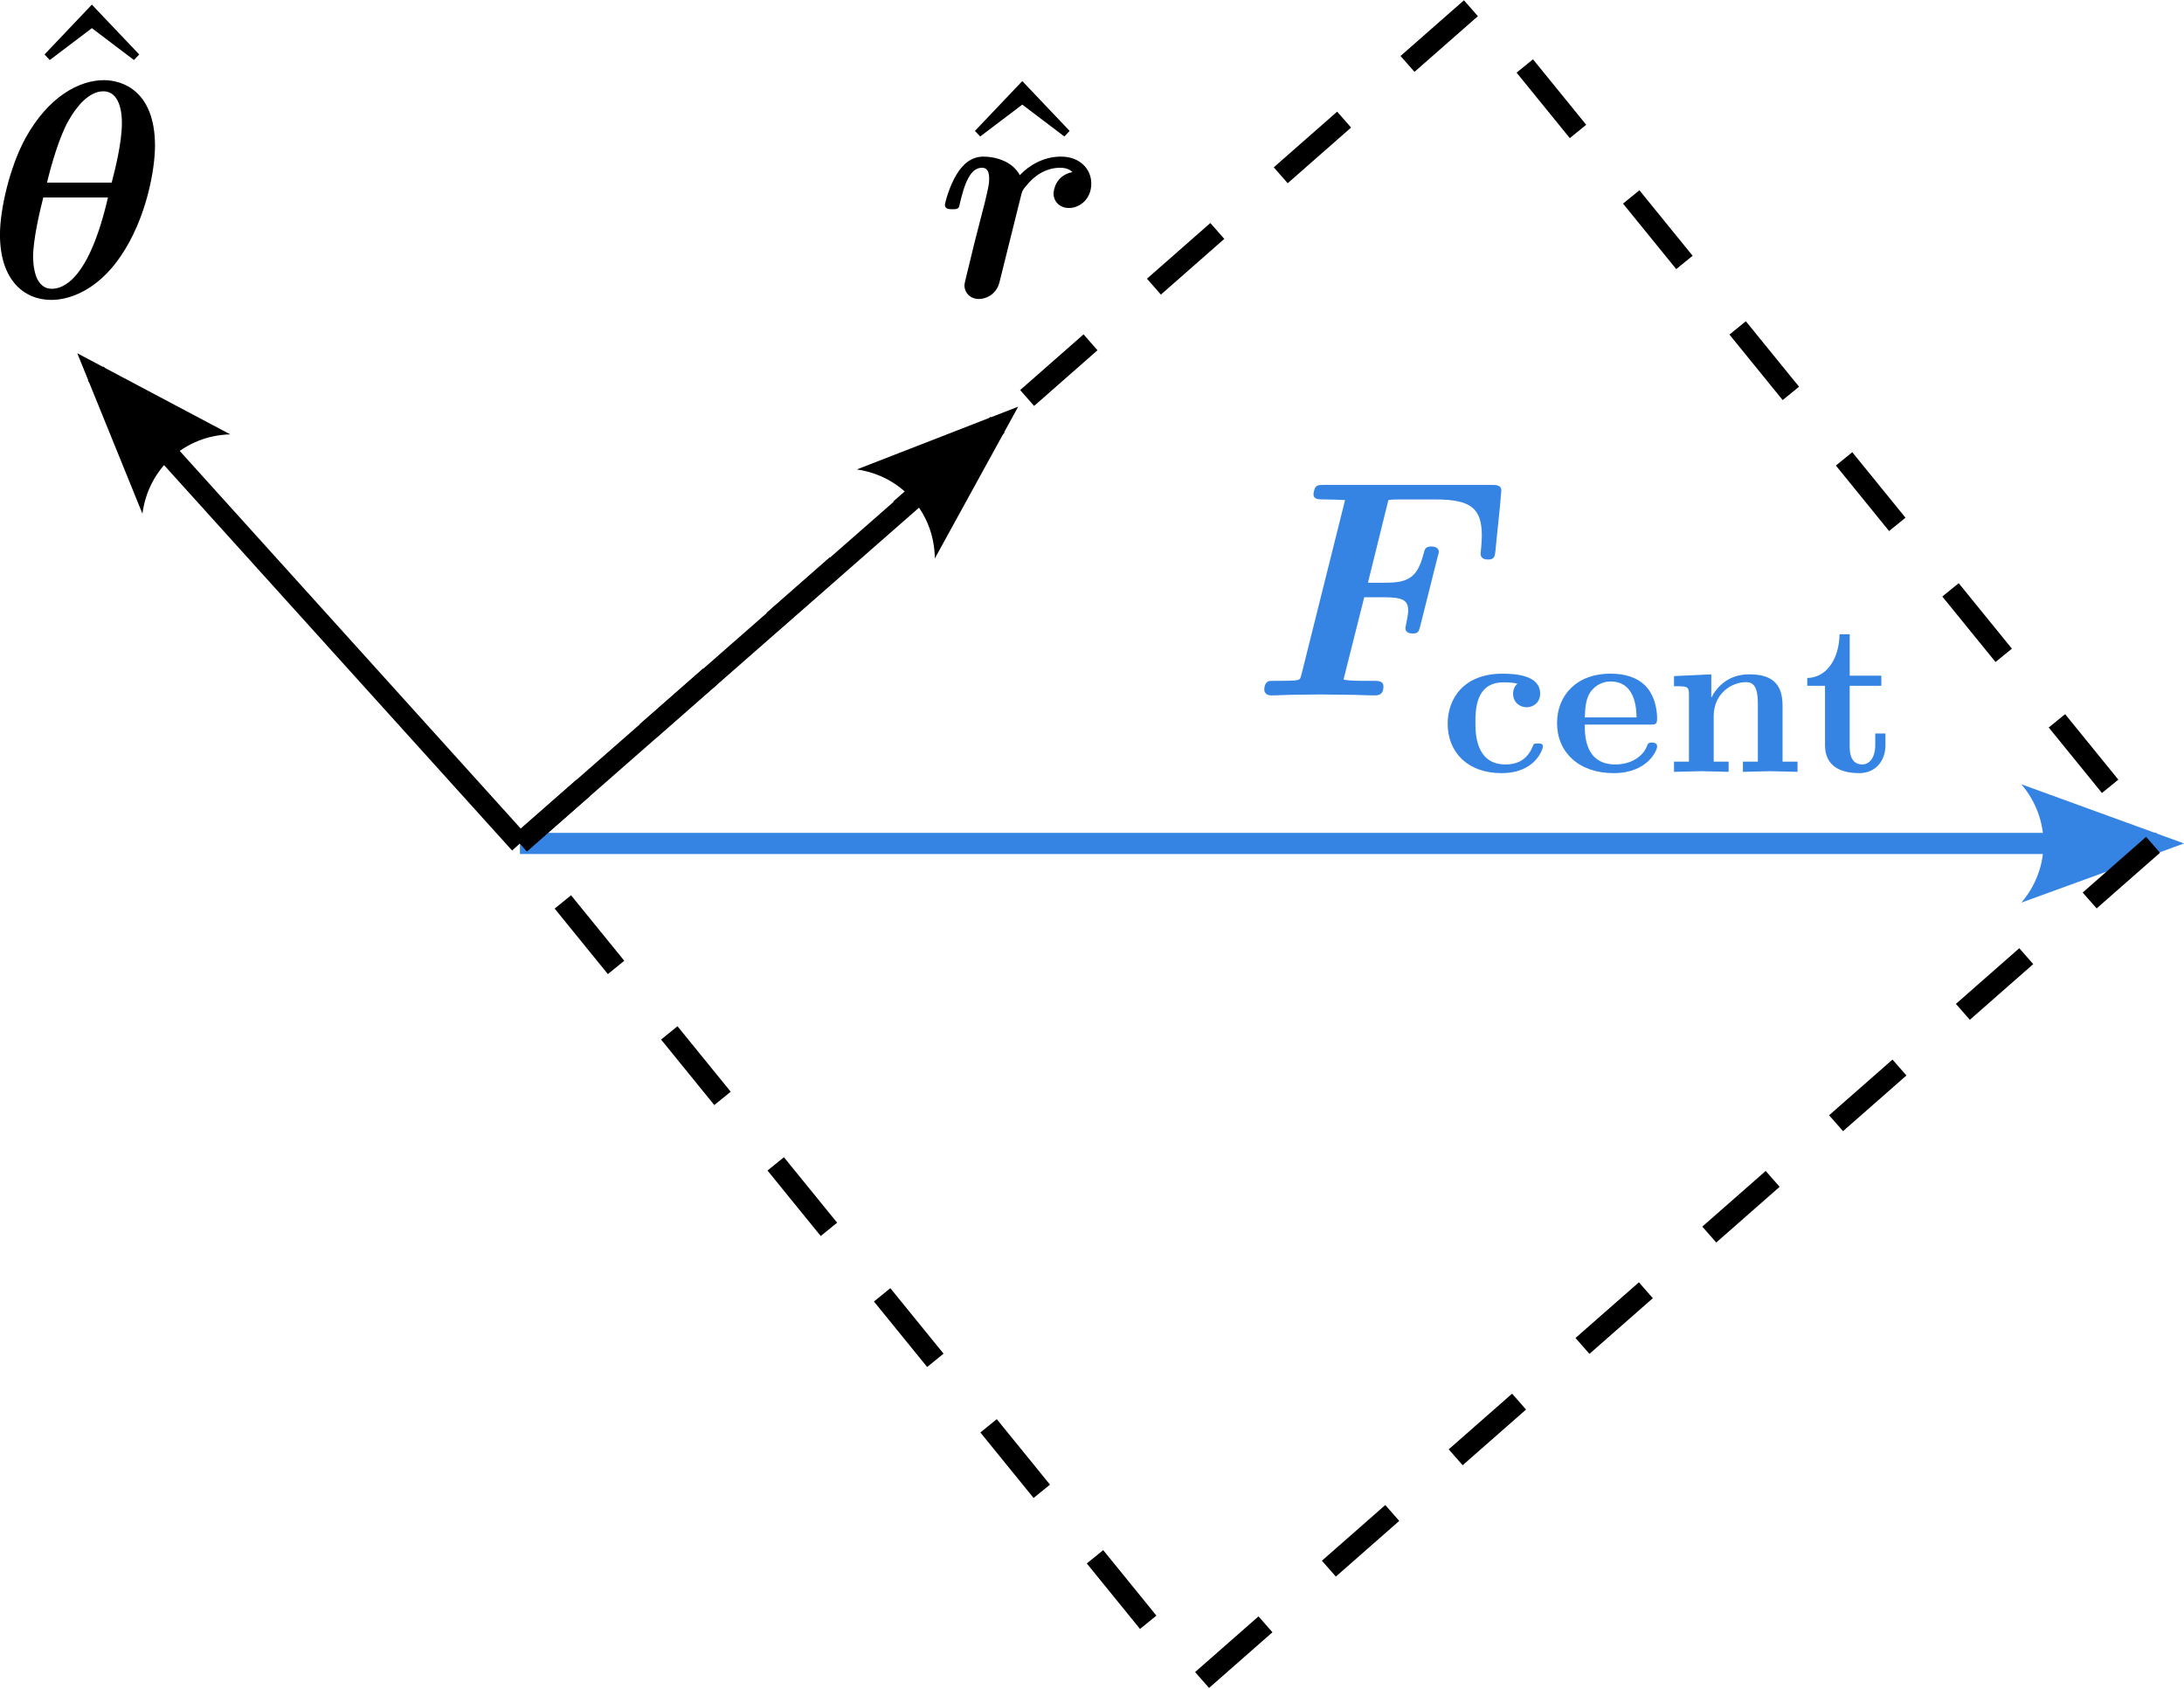
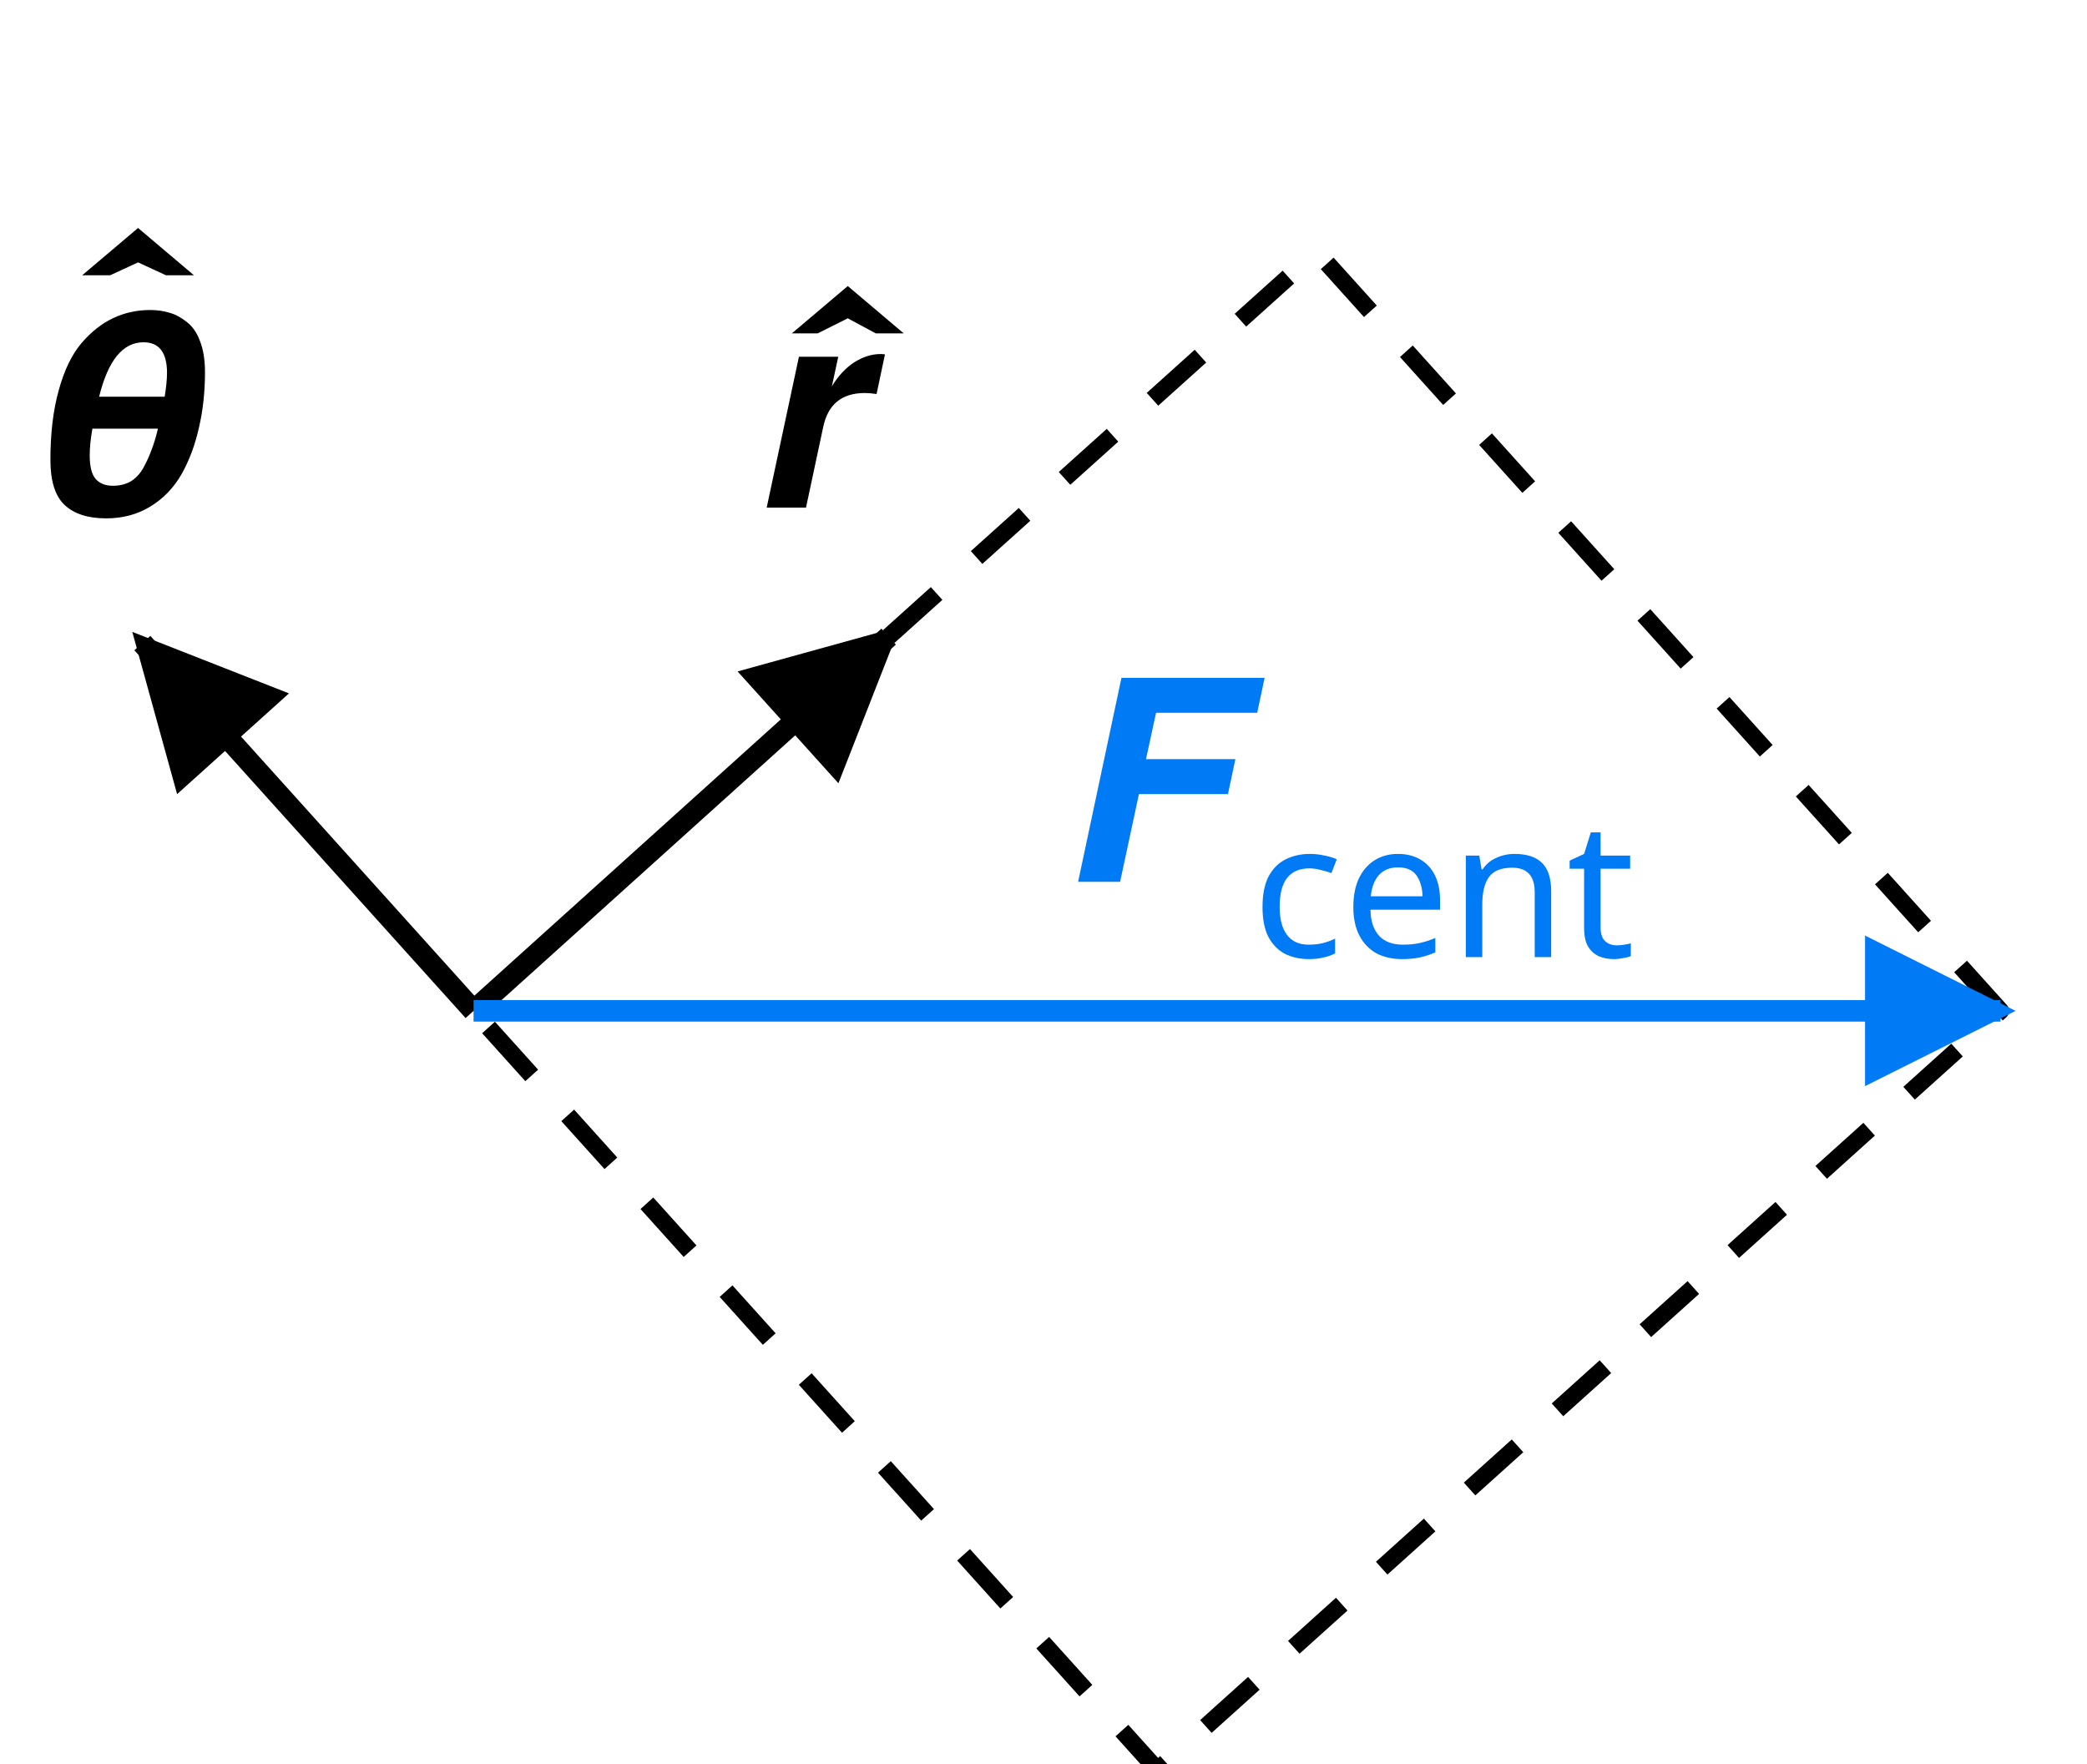
- <svg xmlns="http://www.w3.org/2000/svg" xmlns:ns1="http://www.iki.fi/pav/software/textext/" width="27.387mm" height="21.165mm" viewBox="0 0 27.387 21.165" version="1.1" id="svg1">
-   <defs id="defs1">
-     <linearGradient id="swatch213">
-       <stop style="stop-color:#000000;stop-opacity:1;" offset="0" id="stop213" />
-     </linearGradient>
-     <marker style="overflow:visible" id="marker14" refX="5" refY="0" orient="auto-start-reverse" markerWidth="1" markerHeight="1" viewBox="0 0 1 1" preserveAspectRatio="xMidYMid">
-       <path d="M -1.4,-2.8 6.3,0 -1.4,2.8 C 0,1.169 0,-1.162 -1.4,-2.8 Z" style="fill:context-stroke;fill-rule:evenodd;stroke:none;stroke-width:0.7" id="path14" />
+ <svg xmlns="http://www.w3.org/2000/svg" width="27.1mm" height="22.9mm" viewBox="0 0 97 82" version="1.1">
+   <defs>
+     <marker id="dynamid1e42-headblack" viewBox="0 0 10 10" refX="9" refY="5" markerWidth="7" markerHeight="7" orient="auto-start-reverse">
+       <path d="M 0 0 L 10 5 L 0 10 z" fill="#000000" stroke="none" />
+     </marker>
+     <marker id="dynamid1e42-headblue" viewBox="0 0 10 10" refX="9" refY="5" markerWidth="7" markerHeight="7" orient="auto-start-reverse">
+       <path d="M 0 0 L 10 5 L 0 10 z" fill="#007AF5" stroke="none" />
    </marker>
  </defs>
-   <g id="layer1" transform="translate(-1388.109,-67.14443)">
-     <g id="g4174-9-0-7-4-6" transform="matrix(0.352778,0,0,0.352778,1378.796,48.21232)" ns1:version="1.12.0" ns1:texconverter="typst" ns1:pdfconverter="inkscape" ns1:text="$bold(F_&quot;cent&quot;)$" ns1:scale="1.0" ns1:alignment="middle center" ns1:inkscapeversion="1.4.2" ns1:jacobian_sqrt="0.352778" style="fill:#3584e4;stroke-width:0">
-       <g id="g870-7" style="fill:#3584e4;stroke-width:0">
-         <g transform="translate(70.8661,78.3791)" id="g8371-0" style="fill:#3584e4;stroke-width:0">
-           <g class="typst-text" transform="scale(1,-1)" id="g5105-4" style="fill:#3584e4;stroke-width:0">
-             <g id="g4259-1" style="fill:#3584e4;stroke-width:0">
-               <path d="M 5.489,2.398 C 5.489,2.233 5.632,2.2 5.742,2.2 c 0.209,0 0.22,0.066 0.275,0.264 L 6.633,4.917 C 6.677,5.06 6.677,5.093 6.677,5.093 6.677,5.291 6.457,5.291 6.413,5.291 6.204,5.291 6.182,5.214 6.127,5.005 5.907,4.169 5.566,4.004 4.774,4.004 H 4.158 l 0.726,2.937 c 0.143,0.022 0.264,0.022 0.374,0.022 h 1.309 c 1.254,0 1.639,-0.319 1.639,-1.287 0,-0.264 -0.044,-0.594 -0.044,-0.638 0,-0.209 0.209,-0.209 0.264,-0.209 0.231,0 0.242,0.11 0.264,0.308 0.066,0.715 0.154,1.419 0.209,2.145 0,0.198 -0.187,0.198 -0.363,0.198 H 2.618 C 2.387,7.48 2.376,7.469 2.321,7.425 2.244,7.37 2.222,7.161 2.222,7.161 c 0,-0.198 0.154,-0.198 0.451,-0.198 0.231,0 0.44,-0.011 0.671,-0.022 L 1.793,0.737 C 1.749,0.561 1.738,0.55 1.54,0.528 1.353,0.517 1.133,0.517 0.957,0.517 0.671,0.517 0.649,0.517 0.605,0.495 0.473,0.418 0.473,0.242 0.473,0.198 0.473,0.198 0.473,0 0.715,0 0.99,0 1.276,0.022 1.551,0.022 L 2.442,0.033 3.432,0.022 C 3.751,0.022 4.07,0 4.378,0 c 0.132,0 0.33,0 0.33,0.319 0,0.198 -0.187,0.198 -0.363,0.198 H 3.982 C 3.564,0.517 3.399,0.539 3.289,0.561 l 0.737,2.926 h 0.715 c 0.66,0 0.847,-0.11 0.847,-0.473 0,-0.165 -0.077,-0.473 -0.099,-0.616 z" id="path8088-0" style="fill:#3584e4;stroke-width:0" />
-             </g>
-           </g>
-         </g>
-         <g transform="translate(77.5651,81.0961)" id="g276-8" style="fill:#3584e4;stroke-width:0">
-           <g class="typst-text" transform="scale(1,-1)" id="g9946-1" style="fill:#3584e4;stroke-width:0">
-             <g id="g9798-4" style="fill:#3584e4;stroke-width:0">
-               <path d="m 3.681,0.901 c 0,0.108 -0.108,0.108 -0.185,0.108 C 3.357,1.009 3.349,0.993 3.311,0.893 3.111,0.408 2.741,0.262 2.349,0.262 c -1.07,0 -1.07,1.132 -1.07,1.486 0,0.431 0,1.432 0.993,1.432 C 2.541,3.18 2.672,3.157 2.772,3.134 2.633,3.011 2.618,2.849 2.618,2.78 c 0,-0.339 0.27,-0.485 0.477,-0.485 0.239,0 0.485,0.162 0.485,0.485 0,0.662 -0.893,0.708 -1.34,0.708 C 0.862,3.488 0.293,2.603 0.293,1.709 0.293,0.685 1.016,-0.046 2.202,-0.046 c 1.247,0 1.478,0.893 1.478,0.947 z" id="path276-8" style="fill:#3584e4;stroke-width:0" />
-             </g>
-             <g transform="translate(3.9347)" id="g9231-8" style="fill:#3584e4;stroke-width:0">
-               <path d="M 3.804,0.901 C 3.804,1.04 3.658,1.04 3.619,1.04 3.488,1.04 3.473,1.001 3.426,0.878 3.265,0.508 2.826,0.262 2.325,0.262 1.24,0.262 1.232,1.286 1.232,1.679 h 2.325 c 0.169,0 0.246,0 0.246,0.208 0,0.239 -0.046,0.801 -0.431,1.186 -0.285,0.277 -0.693,0.416 -1.224,0.416 -1.232,0 -1.902,-0.793 -1.902,-1.756 0,-1.032 0.77,-1.779 2.01,-1.779 1.217,0 1.548,0.816 1.548,0.947 z M 3.072,1.933 H 1.232 c 0.015,0.3 0.023,0.624 0.185,0.878 0.2,0.308 0.508,0.4 0.732,0.4 0.901,0 0.916,-1.009 0.924,-1.278 z" id="path5574-4" style="fill:#3584e4;stroke-width:0" />
-             </g>
-             <g transform="translate(7.9926)" id="g7798-5" style="fill:#3584e4;stroke-width:0">
-               <path d="M 4.736,0 V 0.362 H 4.204 V 2.356 C 4.204,3.165 3.788,3.465 3.018,3.465 2.279,3.465 1.871,3.026 1.671,2.633 V 3.465 L 0.346,3.403 V 3.042 c 0.477,0 0.531,0 0.531,-0.3 V 0.362 H 0.346 V 0 L 1.317,0.023 2.287,0 V 0.362 H 1.756 v 1.609 c 0,0.839 0.662,1.217 1.147,1.217 0.262,0 0.423,-0.162 0.423,-0.747 V 0.362 H 2.795 V 0 l 0.97,0.023 z" id="path1139-7" style="fill:#3584e4;stroke-width:0" />
-             </g>
-             <g transform="translate(12.9129)" id="g1867-9" style="fill:#3584e4;stroke-width:0">
-               <path d="M 2.941,0.955 V 1.363 H 2.579 V 0.97 c 0,-0.524 -0.246,-0.708 -0.462,-0.708 -0.447,0 -0.447,0.493 -0.447,0.67 V 3.057 H 2.795 V 3.419 H 1.671 V 4.889 H 1.309 C 1.301,4.12 0.924,3.357 0.162,3.334 V 3.057 H 0.793 V 0.947 c 0,-0.824 0.67,-0.993 1.217,-0.993 0.585,0 0.932,0.439 0.932,1.001 z" id="path9257-8" style="fill:#3584e4;stroke-width:0" />
-             </g>
-           </g>
-         </g>
-       </g>
-       <defs id="defs9236-4" style="fill:#3584e4;stroke-width:0" />
-     </g>
-     <g id="g737-1" transform="matrix(0.352778,0,0,0.352778,1374.834,43.21146)" ns1:version="1.12.0" ns1:texconverter="typst" ns1:pdfconverter="inkscape" ns1:text="$bold(hat(r))$" ns1:scale="1.0" ns1:alignment="middle center" ns1:inkscapeversion="1.4.2" ns1:jacobian_sqrt="0.352778" style="fill:#000000;stroke-width:0">
-       <g id="g7271" style="fill:#000000;stroke-width:0">
-         <g transform="translate(71.2181,78.3571)" id="g287" style="fill:#000000;stroke-width:0">
-           <g class="typst-text" transform="scale(1,-1)" id="g2650" style="fill:#000000;stroke-width:0">
-             <g id="g2775" style="fill:#000000;stroke-width:0">
-               <path d="M 4.246,5.665 4.433,5.863 2.75,7.634 1.067,5.863 1.254,5.665 2.75,6.798 Z" id="path7541" style="fill:#000000;stroke-width:0" />
-             </g>
-           </g>
-         </g>
-         <g transform="translate(70.8661,78.3791)" id="g3929" style="fill:#000000;stroke-width:0">
-           <g class="typst-text" transform="scale(1,-1)" id="g7613" style="fill:#000000;stroke-width:0">
-             <g id="g288" style="fill:#000000;stroke-width:0">
-               <path d="M 5.555,4.015 C 5.555,4.521 5.159,4.972 4.477,4.972 3.861,4.972 3.344,4.664 3.014,4.312 2.75,4.818 2.123,4.972 1.727,4.972 1.32,4.972 1.012,4.741 0.77,4.345 0.506,3.916 0.352,3.322 0.352,3.256 c 0,-0.154 0.165,-0.154 0.264,-0.154 0.121,0 0.165,0 0.22,0.055 0.022,0.022 0.022,0.044 0.088,0.319 C 1.133,4.312 1.375,4.576 1.672,4.576 1.837,4.576 1.925,4.466 1.925,4.18 1.925,3.982 1.892,3.861 1.771,3.344 1.595,2.651 1.408,1.958 1.243,1.254 1.177,0.968 1.045,0.473 1.045,0.396 c 0,-0.231 0.176,-0.484 0.517,-0.484 0.22,0 0.605,0.132 0.726,0.583 l 0.77,3.091 c 0.044,0.165 0.044,0.187 0.187,0.352 0.253,0.319 0.66,0.638 1.21,0.638 0.275,0 0.396,-0.121 0.429,-0.154 C 4.279,4.301 4.213,3.762 4.213,3.652 4.213,3.41 4.4,3.146 4.763,3.146 c 0.374,0 0.792,0.308 0.792,0.869 z" id="path2577" style="fill:#000000;stroke-width:0" />
-             </g>
-           </g>
-         </g>
-       </g>
-       <defs id="defs5386" style="fill:#000000;stroke-width:0" />
-     </g>
-     <g id="g737-1-7" transform="matrix(0.352778,0,0,0.352778,1362.93,43.2231)" ns1:version="1.12.0" ns1:texconverter="typst" ns1:pdfconverter="inkscape" ns1:text="$bold(hat(theta))$" ns1:scale="1.0" ns1:alignment="middle center" ns1:inkscapeversion="1.4.2" ns1:jacobian_sqrt="0.352778" style="fill:#000000;stroke-width:0">
-       <g id="g4597" style="fill:#000000;stroke-width:0">
-         <g transform="translate(71.8891,75.6071)" id="g4390" style="fill:#000000;stroke-width:0">
-           <g class="typst-text" transform="scale(1,-1)" id="g3692" style="fill:#000000;stroke-width:0">
-             <g id="g3298" style="fill:#000000;stroke-width:0">
-               <path d="M 4.246,5.665 4.433,5.863 2.75,7.634 1.067,5.863 1.254,5.665 2.75,6.798 Z" id="path7468" style="fill:#000000;stroke-width:0" />
-             </g>
-           </g>
-         </g>
-         <g transform="translate(70.8661,78.3791)" id="g3982" style="fill:#000000;stroke-width:0">
-           <g class="typst-text" transform="scale(1,-1)" id="g292" style="fill:#000000;stroke-width:0">
-             <g id="g291" style="fill:#000000;stroke-width:0">
-               <path d="M 6.017,5.39 C 6.017,7.326 4.873,7.722 4.202,7.722 3.333,7.722 2.233,7.15 1.408,5.654 0.847,4.62 0.506,3.124 0.506,2.233 c 0,-1.595 0.836,-2.321 1.826,-2.321 0.737,0 1.705,0.429 2.464,1.551 C 5.72,2.816 6.017,4.565 6.017,5.39 Z M 4.84,6.193 C 4.84,5.5 4.598,4.543 4.477,4.081 H 2.178 C 2.332,4.719 2.618,5.72 2.948,6.292 3.201,6.743 3.652,7.326 4.18,7.326 4.642,7.326 4.84,6.842 4.84,6.193 Z M 4.345,3.553 C 3.663,0.605 2.739,0.308 2.354,0.308 2.2,0.308 1.969,0.352 1.815,0.693 1.683,0.99 1.683,1.43 1.683,1.43 c 0,0.627 0.242,1.65 0.363,2.123 z" id="path2688" style="fill:#000000;stroke-width:0" />
-             </g>
-           </g>
-         </g>
-       </g>
-       <defs id="defs1060" style="fill:#000000;stroke-width:0" />
-     </g>
-     <path style="opacity:1;fill:none;fill-opacity:1;stroke:#3584e4;stroke-width:0.265;stroke-dasharray:none;stroke-dashoffset:0;marker-end:url(#marker14)" d="m 1394.629,77.719 h 20.523" id="path282" />
-     <path style="opacity:1;fill:none;fill-opacity:1;stroke:#000000;stroke-width:0.265;stroke-dasharray:none;stroke-dashoffset:0;marker-end:url(#marker14)" d="m 1394.629,77.719 5.989,-5.249" id="path284" />
-     <path style="opacity:1;fill:none;fill-opacity:1;stroke:#000000;stroke-width:0.265;stroke-dasharray:none;stroke-dashoffset:0;marker-end:url(#marker14)" d="m 1394.629,77.719 -5.32,-5.89" id="path285" />
-     <path style="opacity:1;fill:none;fill-opacity:1;stroke:#000000;stroke-width:0.265;stroke-dasharray:1.058, 1.058;stroke-dashoffset:0" d="m 1394.629,77.719 11.976,-10.516 8.547,10.516" id="path294" />
-     <path style="fill:none;fill-opacity:1;stroke:#000000;stroke-width:0.265;stroke-dasharray:1.058, 1.058;stroke-dashoffset:0" d="m 1415.108,77.736 -11.976,10.516 -8.547,-10.516" id="path294-1" />
+   <g fill="none" stroke="#000000" stroke-width="1" font-family="Micfong Sans Math, IBM Plex Sans" font-style="normal" font-size="13">
+     <path d="M 41.3 29.6 L 61.2 11.7 L 93.0 47.0 L 53.8 82.3 L 22.0 47.0" stroke-width="0.8" stroke-dasharray="3 2.5" stroke-linejoin="round" />
+     <path d="M 22.0 47.0 L 41.3 29.6" stroke="#000000" stroke-width="1.0" marker-end="url(#dynamid1e42-headblack)" />
+     <path d="M 22.0 47.0 L 6.6 29.9" stroke="#000000" stroke-width="1.0" marker-end="url(#dynamid1e42-headblack)" />
+     <path d="M 22.0 47.0 L 93.0 47.0" stroke="#007AF5" stroke-width="1.0" marker-end="url(#dynamid1e42-headblue)" />
+     <text x="5.6" y="23.9" fill="#000000" stroke="none" text-anchor="middle">𝜽</text>
+     <path d="M 3.8 12.8 L 6.4 10.6 L 9.0 12.8 L 7.7 12.8 L 6.4 12.2 L 5.1 12.8 Z" fill="#000000" stroke="none" />
+     <text x="38.3" y="23.6" fill="#000000" stroke="none" text-anchor="middle">𝒓</text>
+     <path d="M 36.8 15.5 L 39.4 13.3 L 42.0 15.5 L 40.7 15.5 L 39.4 14.8 L 38.0 15.5 Z" fill="#000000" stroke="none" />
+     <text x="76.0" y="41.0" fill="#007AF5" stroke="none" text-anchor="end">𝑭<tspan font-size="8.8" dy="3.5">cent</tspan>
+     </text>
  </g>
</svg>
